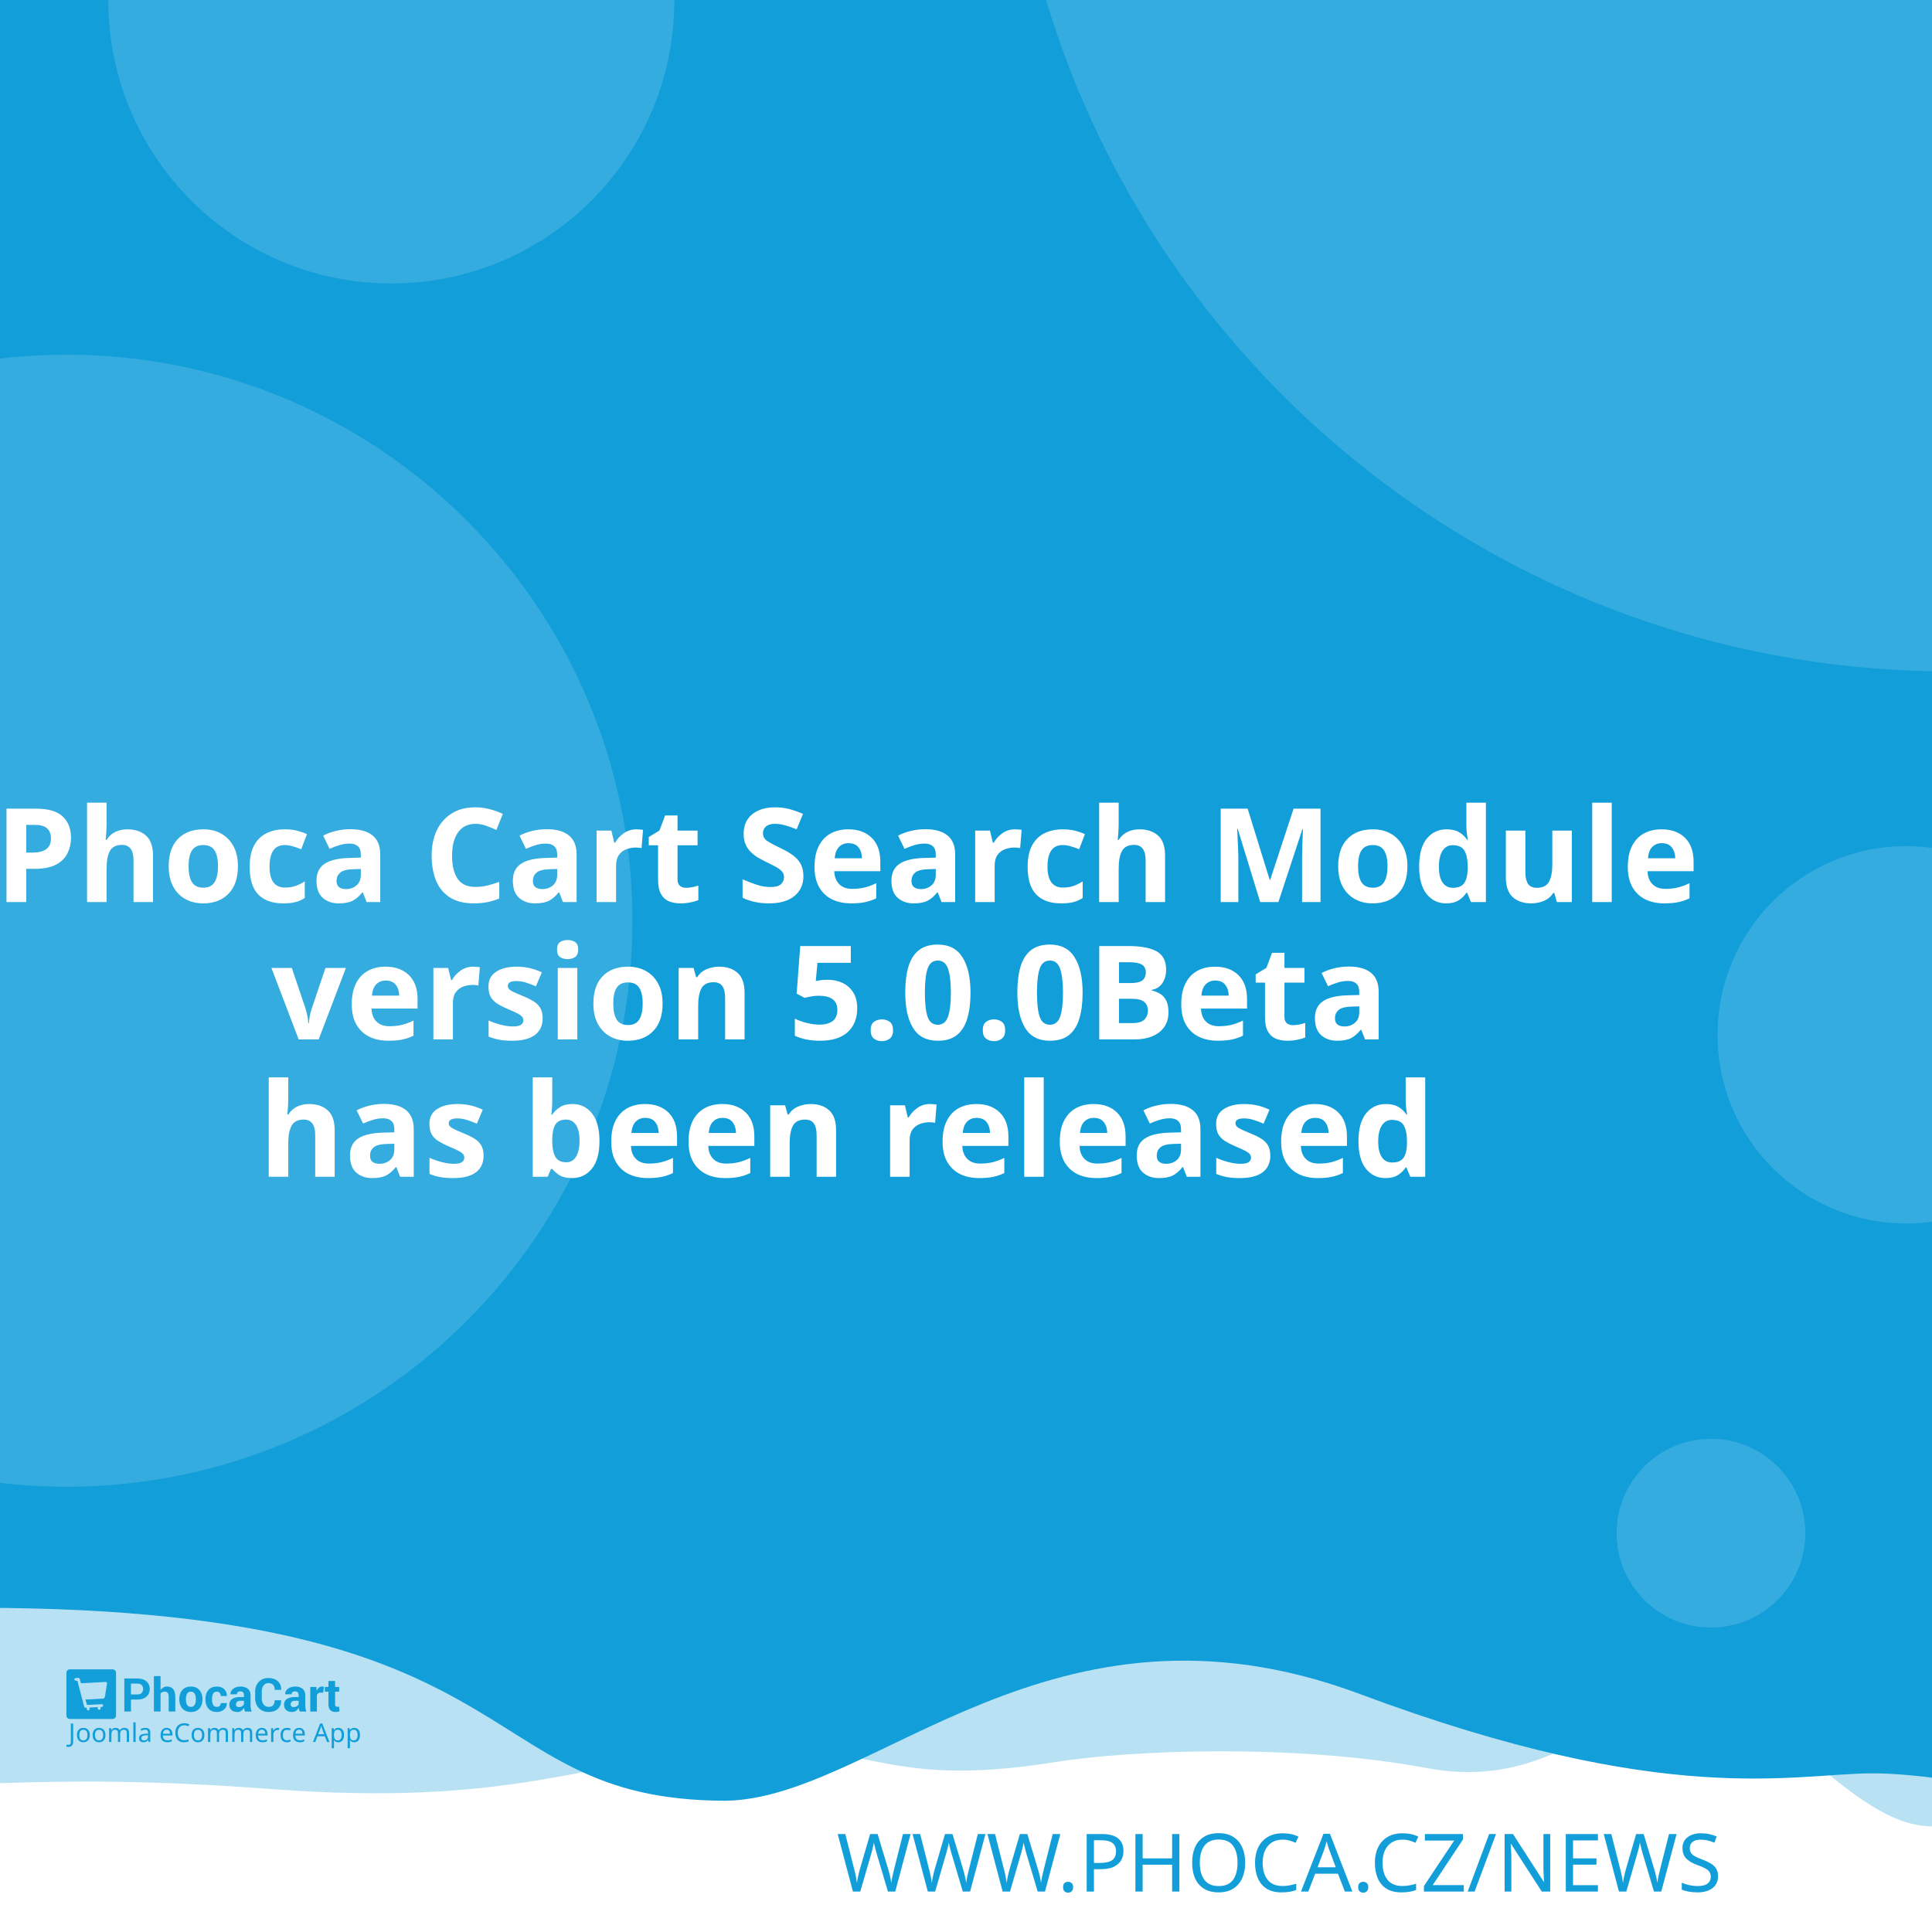
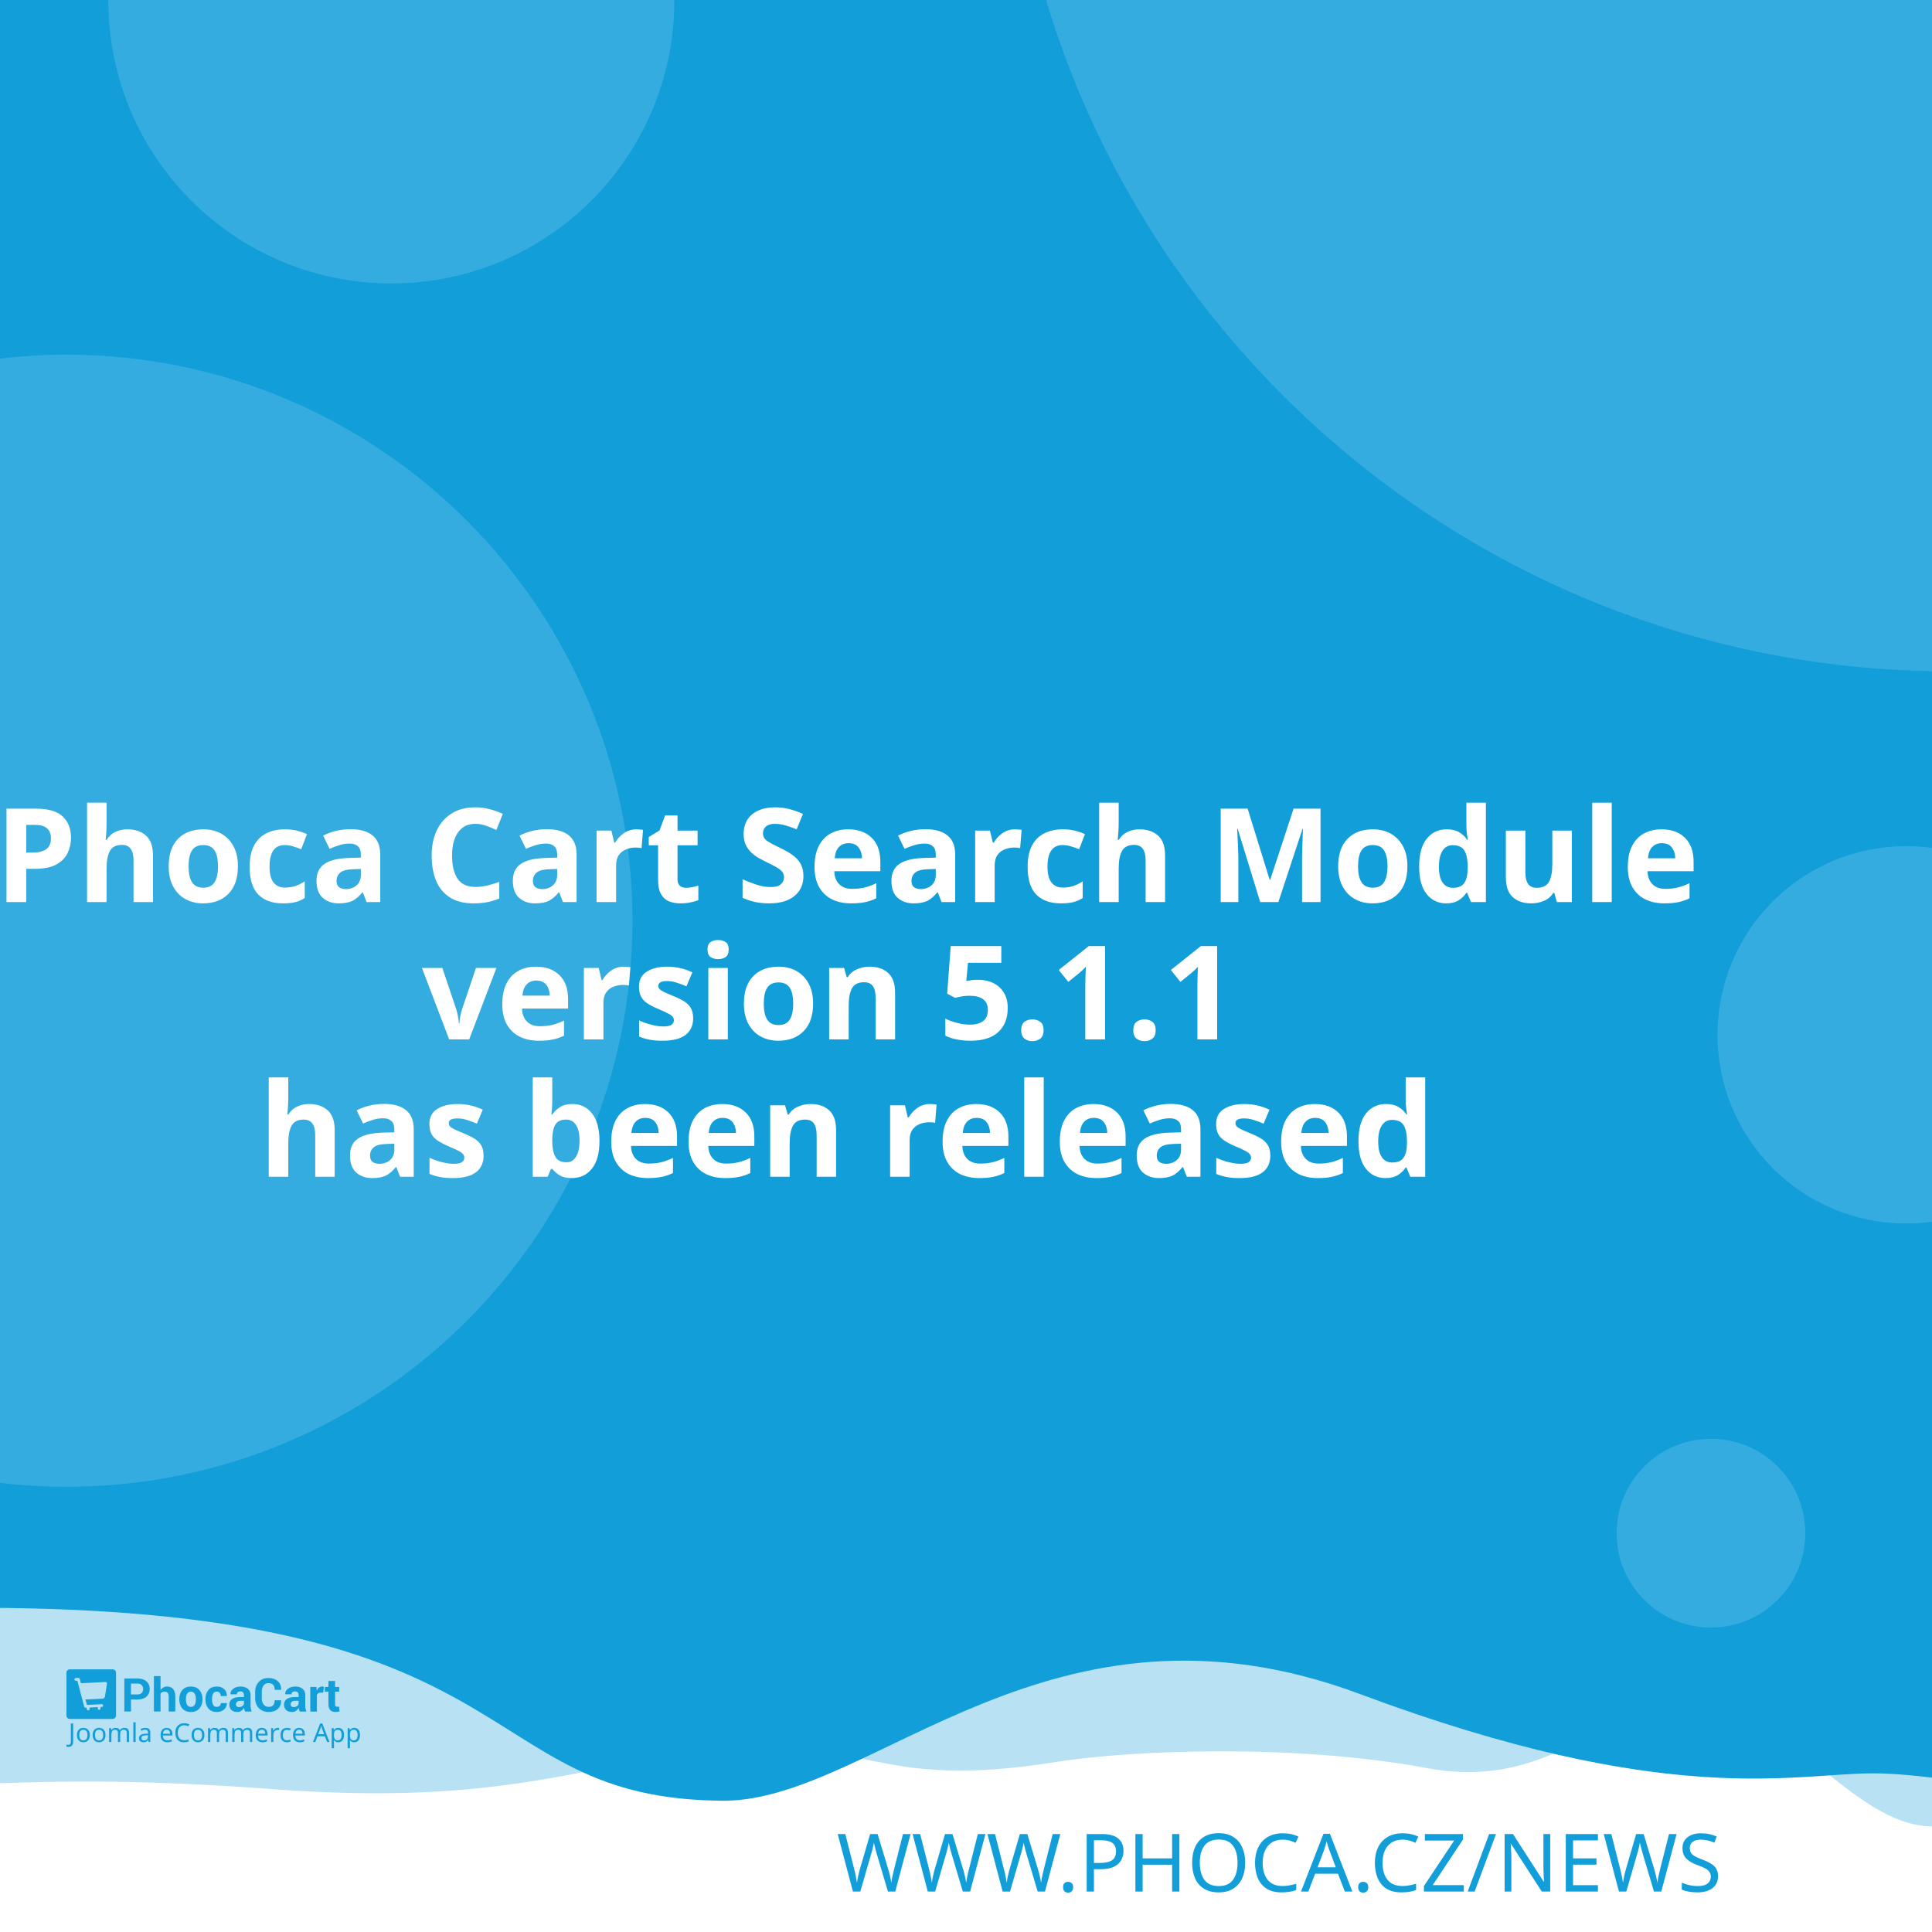
<svg xmlns="http://www.w3.org/2000/svg" width="512" height="512" viewBox="0 0 512 512" version="1.1" id="svg5">
  <defs id="defs2" />
  <g id="layer1">
    <path d="m -288.549,96.962 a 6.384,6.384 0 0 0 -6.384,6.384 v 81.087 a 6.384,6.384 0 0 0 6.384,6.384 h 81.083 a 6.384,6.384 0 0 0 6.384,-6.384 v -81.087 a 6.384,6.384 0 0 0 -6.384,-6.384 z m 16.084,16.188 c 0.591,-0.033 1.134,0.125 1.642,0.482 0.508,0.359 0.842,0.809 1.006,1.355 l 2.415,8.308 46.517,-2.44 c 0.829,-0.043 1.521,0.245 2.074,0.86 0.55,0.606 0.769,1.334 0.636,2.174 l -3.898,24.937 c -0.138,0.736 -0.57,1.497 -1.288,2.273 -0.719,0.787 -1.656,1.211 -2.797,1.272 l -32.861,1.721 3.038,10.253 27.775,-1.455 c 0.726,-0.04 1.351,0.178 1.887,0.648 0.523,0.483 0.803,1.086 0.844,1.812 0.038,0.726 -0.178,1.352 -0.648,1.887 -0.483,0.525 -1.086,0.806 -1.812,0.844 l -2.597,0.137 0.137,2.593 c 0.038,0.729 -0.178,1.356 -0.661,1.879 -0.472,0.535 -1.071,0.819 -1.8,0.856 -0.726,0.038 -1.353,-0.178 -1.879,-0.661 -0.535,-0.472 -0.814,-1.073 -0.852,-1.8 l -0.137,-2.593 -15.573,0.81 0.133,2.597 c 0.038,0.729 -0.176,1.356 -0.648,1.879 -0.483,0.535 -1.086,0.818 -1.812,0.856 -0.726,0.04 -1.352,-0.178 -1.887,-0.661 -0.525,-0.472 -0.806,-1.073 -0.844,-1.8 l -0.137,-2.597 -1.608,0.083 c -0.623,0.033 -1.193,-0.112 -1.721,-0.428 -0.515,-0.317 -0.883,-0.632 -1.11,-0.931 l -0.287,-0.507 -13.05,-49.343 -2.805,0.146 c -0.696,0.038 -1.312,-0.181 -1.858,-0.661 -0.545,-0.472 -0.835,-1.069 -0.873,-1.795 -0.038,-0.729 0.186,-1.353 0.682,-1.879 0.493,-0.535 1.083,-0.818 1.779,-0.856 z" style="fill:#ffffff;stroke-width:1;paint-order:stroke fill markers" id="path400" />
    <rect style="opacity:1;fill:#ffffff;stroke-width:5;stroke-linejoin:round;paint-order:stroke fill markers" id="rect723" width="512" height="512" x="0" y="0" />
    <path id="rect4460" style="opacity:0.3;fill:#129ed9;fill-opacity:1;stroke-width:5;stroke-linejoin:round;paint-order:stroke fill markers" d="M -256,4 H 768 v 480 c 0,0 -42.667,-10 -64,-10 -21.333,0 -42.408,10 -64,10 -21.592,0 -42.667,-10 -64,-10 -21.333,0 -42.408,10 -64,10 -21.592,0 -41.887,-34.701 -63.221,-34.701 -21.333,0 -35.645,25.795 -70.761,19.246 -35.116,-6.549 -78.862,-4.741 -98.515,-1.547 -47.289,7.533 -49.247,-6.724 -87.369,-3.311 -38.122,3.413 -56.921,15.193 -120.307,10.429 -63.387,-4.764 -84.091,0.698 -135.827,-0.116 -21.333,0 -42.408,10 -64,10 -21.592,0 -42.667,-10 -64,-10 -21.333,0 -64,10 -64,10 z" />
    <path id="rect4460-5" style="fill:#129ed9;fill-opacity:1;stroke-width:5;stroke-linejoin:round;paint-order:stroke fill markers" d="M -316,4.9999998e-7 H 708 V 480 c 0,0 -42.667,-10 -64,-10 -21.333,0 -42.408,10 -64,10 -21.592,0 -62.256,-10.048 -83.59,-10.048 -21.333,0 -54.449,9.448 -136.059,-21.03 -81.61,-30.478 -128.583,27.669 -167.971,28.291 -70.795,-0.042 -47.303,-54.288 -212.561,-50.983 C -185.439,429.534 -38.408,480 -60,480 c -21.592,0 -42.667,-10 -64,-10 -21.333,0 -42.408,10 -64,10 -21.592,0 -42.667,-10 -64,-10 -21.333,0 -64,10 -64,10 z" />
    <text xml:space="preserve" style="font-style:normal;font-weight:normal;font-size:21.333px;line-height:1.25;font-family:sans-serif;fill:#129ed9;fill-opacity:1;stroke:none" x="484.042" y="501.277" id="text2910-3-7">
      <tspan id="tspan2908-6-5" x="484.042" y="501.277" style="font-style:normal;font-variant:normal;font-weight:300;font-stretch:normal;font-size:21.333px;font-family:Montserrat;-inkscape-font-specification:'Montserrat Light';text-align:end;text-anchor:end;fill:#129ed9;fill-opacity:1">WWW.PHOCA.CZ/NEWS</tspan>
    </text>
    <text xml:space="preserve" style="font-style:normal;font-variant:normal;font-weight:600;font-stretch:normal;font-size:34.667px;line-height:1.05;font-family:Rubik;-inkscape-font-specification:'Rubik Semi-Bold';fill:#ffffff;fill-opacity:1;stroke:none" x="256" y="165" id="text11252">
      <tspan x="256" y="165" id="tspan403" style="text-align:center;text-anchor:middle" />
      <tspan x="256" y="202.659" style="font-size:34.667px;text-align:center;text-anchor:middle" id="tspan442" />
      <tspan x="256" y="239.059" style="font-size:34.667px;text-align:center;text-anchor:middle" id="tspan444">Phoca Cart Search Module</tspan>
-       <tspan x="256" y="275.459" id="tspan1992" style="font-size:34.667px;text-align:center;text-anchor:middle">version 5.0.0Beta
+       <tspan x="256" y="275.459" id="tspan1992" style="font-size:34.667px;text-align:center;text-anchor:middle">version 5.1.1
</tspan>
      <tspan x="256" y="311.859" id="tspan2906" style="font-size:34.667px;text-align:center;text-anchor:middle">has been released</tspan>
      <tspan x="256" y="348.259" id="tspan1994" style="font-size:34.667px" />
    </text>
    <circle style="opacity:0.15;fill:#ffffff;fill-opacity:1;stroke-width:5;stroke-linejoin:round;paint-order:stroke fill markers" id="path8376" cx="516.67" cy="-72.081" r="250" />
    <circle style="opacity:0.15;fill:#ffffff;fill-opacity:1;stroke-width:5;stroke-linejoin:round;paint-order:stroke fill markers" id="path8376-9" cx="17.604" cy="244" r="150" />
    <circle style="opacity:0.15;fill:#ffffff;fill-opacity:1;stroke-width:5;stroke-linejoin:round;paint-order:stroke fill markers" id="path8376-6" cx="103.704" cy="0.117" r="75" />
    <circle style="opacity:0.15;fill:#ffffff;fill-opacity:1;stroke-width:5;stroke-linejoin:round;paint-order:stroke fill markers" id="path8376-6-2" cx="505.168" cy="274.238" r="50" />
    <g id="g8950" transform="matrix(0.298069,0,0,0.298069,107.3348,335.2596)" style="fill:#129ed9;fill-opacity:1;stroke-width:3.355">
      <g id="g895" transform="translate(-301.0409,359.4151)" style="fill:#129ed9;fill-opacity:1;stroke-width:3.355">
        <g transform="matrix(1.3333,0,0,-1.3333,-75.59,850.15)" fill="#ffffff" image-rendering="optimizeQuality" id="g280" style="clip-rule:evenodd;fill:#129ed9;fill-opacity:1;stroke-width:8.934;shape-rendering:geometricPrecision">
          <path d="m 99.728,617.49 v -7.994 h -4.423 v 22.031 h 8.784 c 2.532,0 4.527,-0.646 5.979,-1.937 1.452,-1.291 2.181,-2.99 2.181,-5.097 0,-2.107 -0.729,-3.801 -2.181,-5.082 -1.452,-1.281 -3.446,-1.921 -5.979,-1.921 z m 0,3.408 h 4.361 c 1.23,0 2.165,0.336 2.801,1.002 0.635,0.671 0.951,1.523 0.951,2.561 0,1.059 -0.315,1.932 -0.946,2.623 -0.63,0.687 -1.566,1.033 -2.806,1.033 H 99.728 Z" id="path262" style="fill:#129ed9;fill-opacity:1;stroke-width:3.355" />
          <path d="m 119.45,623.79 c 0.517,0.749 1.147,1.327 1.891,1.746 0.749,0.418 1.576,0.63 2.485,0.63 1.705,0 3.043,-0.568 4.02,-1.704 0.971,-1.131 1.457,-2.887 1.457,-5.252 v -9.714 h -4.418 v 9.76 c 0,1.276 -0.227,2.174 -0.677,2.706 -0.445,0.532 -1.116,0.795 -2.005,0.795 -0.605,0 -1.137,-0.108 -1.602,-0.325 -0.465,-0.217 -0.847,-0.522 -1.152,-0.919 v -12.017 h -4.418 v 23.611 h 4.418 z" id="path264" style="fill:#129ed9;fill-opacity:1;stroke-width:3.355" />
          <path d="m 131.96,617.83 c 0,2.438 0.682,4.436 2.046,5.996 1.359,1.554 3.25,2.334 5.663,2.334 2.418,0 4.315,-0.774 5.689,-2.329 1.375,-1.549 2.062,-3.553 2.062,-6.001 v -0.32 c 0,-2.458 -0.687,-4.462 -2.051,-6.011 -1.369,-1.544 -3.261,-2.319 -5.674,-2.319 -2.418,0 -4.315,0.775 -5.684,2.319 -1.364,1.549 -2.051,3.553 -2.051,6.011 z m 4.408,-0.31 c 0,-1.487 0.264,-2.68 0.785,-3.584 0.527,-0.899 1.375,-1.348 2.542,-1.348 1.142,0 1.979,0.454 2.506,1.358 0.532,0.904 0.796,2.097 0.796,3.574 v 0.315 c 0,1.446 -0.269,2.629 -0.801,3.542 -0.537,0.914 -1.38,1.374 -2.527,1.374 -1.142,0 -1.979,-0.46 -2.506,-1.379 -0.532,-0.919 -0.796,-2.102 -0.796,-3.537 z" id="path266" style="fill:#129ed9;fill-opacity:1;stroke-width:3.355" />
          <path d="m 157.01,612.59 c 0.79,0 1.421,0.227 1.891,0.682 0.475,0.454 0.713,1.064 0.713,1.828 h 4.015 l 0.041,-0.093 c 0.041,-1.653 -0.579,-3.037 -1.871,-4.152 -1.287,-1.116 -2.883,-1.673 -4.79,-1.673 -2.439,0 -4.325,0.769 -5.648,2.314 -1.318,1.544 -1.979,3.522 -1.979,5.944 v 0.449 c 0,2.412 0.656,4.395 1.974,5.944 1.317,1.554 3.198,2.329 5.638,2.329 2.02,0 3.648,-0.573 4.883,-1.725 1.235,-1.151 1.835,-2.664 1.793,-4.539 l -0.031,-0.088 h -4.026 c 0,0.842 -0.233,1.544 -0.698,2.107 -0.46,0.558 -1.101,0.837 -1.922,0.837 -1.168,0 -1.995,-0.454 -2.475,-1.358 -0.476,-0.904 -0.718,-2.071 -0.718,-3.496 v -0.454 c 0,-1.456 0.243,-2.628 0.718,-3.522 0.48,-0.888 1.312,-1.332 2.491,-1.332" id="path268" style="fill:#129ed9;fill-opacity:1;stroke-width:3.355" />
          <path d="m 175.8,609.49 c -0.165,0.372 -0.305,0.764 -0.419,1.183 -0.119,0.413 -0.202,0.837 -0.248,1.27 -0.455,-0.8 -1.054,-1.456 -1.798,-1.978 -0.739,-0.521 -1.628,-0.785 -2.656,-0.785 -1.715,0 -3.038,0.439 -3.963,1.322 -0.93,0.883 -1.395,2.086 -1.395,3.604 0,1.606 0.62,2.845 1.855,3.729 1.235,0.883 3.038,1.322 5.41,1.322 h 2.47 v 1.301 c 0,0.785 -0.207,1.394 -0.62,1.828 -0.413,0.434 -1.023,0.651 -1.834,0.651 -0.713,0 -1.266,-0.175 -1.653,-0.522 -0.393,-0.346 -0.584,-0.826 -0.584,-1.446 l -4.268,0.016 -0.016,0.093 c -0.072,1.379 0.527,2.572 1.798,3.579 1.271,1.002 2.946,1.503 5.013,1.503 1.958,0 3.545,-0.496 4.769,-1.492 1.22,-0.992 1.829,-2.406 1.829,-4.24 v -6.76 c 0,-0.769 0.062,-1.492 0.176,-2.164 0.119,-0.676 0.299,-1.348 0.553,-2.014 z m -4.046,2.943 c 0.78,0 1.468,0.191 2.077,0.574 0.605,0.382 1.013,0.826 1.225,1.332 v 2.308 h -2.47 c -0.935,0 -1.648,-0.232 -2.134,-0.702 -0.481,-0.47 -0.724,-1.033 -0.724,-1.699 0,-0.542 0.181,-0.981 0.542,-1.312 0.367,-0.336 0.858,-0.501 1.483,-0.501" id="path270" style="fill:#129ed9;fill-opacity:1;stroke-width:3.355" />
          <path d="m 199.84,617.01 0.031,-0.088 c 0.041,-2.37 -0.682,-4.25 -2.17,-5.645 -1.488,-1.394 -3.555,-2.091 -6.201,-2.091 -2.656,0 -4.811,0.852 -6.464,2.556 -1.653,1.704 -2.486,3.894 -2.486,6.579 v 4.369 c 0,2.67 0.812,4.86 2.424,6.574 1.617,1.715 3.715,2.572 6.299,2.572 2.723,0 4.852,-0.697 6.386,-2.097 1.535,-1.399 2.284,-3.305 2.243,-5.717 l -0.031,-0.088 h -4.299 c 0,1.451 -0.346,2.561 -1.044,3.336 -0.698,0.769 -1.783,1.157 -3.255,1.157 -1.323,0 -2.372,-0.537 -3.147,-1.606 -0.78,-1.074 -1.168,-2.438 -1.168,-4.1 v -4.39 c 0,-1.683 0.408,-3.057 1.225,-4.131 0.822,-1.069 1.922,-1.606 3.317,-1.606 1.38,0 2.403,0.372 3.064,1.11 0.661,0.744 0.992,1.844 0.992,3.305 z" id="path272" style="fill:#129ed9;fill-opacity:1;stroke-width:3.355" />
          <path d="m 212.27,609.49 c -0.165,0.372 -0.305,0.764 -0.419,1.183 -0.119,0.413 -0.202,0.837 -0.248,1.27 -0.455,-0.8 -1.054,-1.456 -1.798,-1.978 -0.739,-0.521 -1.628,-0.785 -2.656,-0.785 -1.716,0 -3.038,0.439 -3.963,1.322 -0.93,0.883 -1.395,2.086 -1.395,3.604 0,1.606 0.62,2.845 1.855,3.729 1.235,0.883 3.039,1.322 5.41,1.322 h 2.47 v 1.301 c 0,0.785 -0.207,1.394 -0.62,1.828 -0.413,0.434 -1.023,0.651 -1.834,0.651 -0.713,0 -1.266,-0.175 -1.654,-0.522 -0.393,-0.346 -0.584,-0.826 -0.584,-1.446 l -4.268,0.016 -0.016,0.093 c -0.072,1.379 0.527,2.572 1.798,3.579 1.271,1.002 2.945,1.503 5.013,1.503 1.958,0 3.545,-0.496 4.769,-1.492 1.22,-0.992 1.829,-2.406 1.829,-4.24 v -6.76 c 0,-0.769 0.062,-1.492 0.176,-2.164 0.119,-0.676 0.3,-1.348 0.553,-2.014 z m -4.046,2.943 c 0.78,0 1.468,0.191 2.077,0.574 0.605,0.382 1.013,0.826 1.224,1.332 v 2.308 h -2.47 c -0.935,0 -1.649,-0.232 -2.134,-0.702 -0.481,-0.47 -0.723,-1.033 -0.723,-1.699 0,-0.542 0.181,-0.981 0.542,-1.312 0.367,-0.336 0.858,-0.501 1.483,-0.501" id="path274" style="fill:#129ed9;fill-opacity:1;stroke-width:3.355" />
          <path d="m 227.92,622.06 -1.617,0.046 c -0.656,0 -1.199,-0.134 -1.623,-0.408 -0.423,-0.274 -0.744,-0.656 -0.966,-1.152 v -11.052 h -4.408 v 16.36 h 4.103 l 0.196,-2.422 c 0.382,0.857 0.883,1.528 1.494,2.009 0.61,0.48 1.312,0.723 2.108,0.723 0.223,0 0.429,-0.015 0.615,-0.052 0.186,-0.036 0.377,-0.077 0.568,-0.129 z" id="path276" style="fill:#129ed9;fill-opacity:1;stroke-width:3.355" />
          <path d="m 235.83,629.86 v -4.007 h 2.754 v -3.099 H 235.83 v -8.33 c 0,-0.635 0.129,-1.09 0.393,-1.363 0.263,-0.274 0.615,-0.408 1.059,-0.408 0.232,0 0.434,0.01 0.599,0.036 0.166,0.026 0.362,0.072 0.579,0.129 l 0.383,-3.181 c -0.445,-0.155 -0.878,-0.268 -1.302,-0.341 -0.424,-0.078 -0.884,-0.114 -1.38,-0.114 -1.524,0 -2.697,0.418 -3.519,1.255 -0.822,0.837 -1.235,2.159 -1.235,3.977 v 8.34 h -2.392 v 3.099 h 2.392 v 4.007 z" id="path278" style="fill:#129ed9;fill-opacity:1;stroke-width:3.355" />
        </g>
        <g fill="#ffffff" fill-rule="evenodd" image-rendering="optimizeQuality" stroke-width="1.934" aria-label="Joomla eCommerce App" id="g318" style="clip-rule:evenodd;fill:#129ed9;fill-opacity:1;shape-rendering:geometricPrecision">
          <path d="M 1.704,69 Q 1.151,69 0.736,68.908 0.321,68.839 -0.002,68.7 v -1.752 q 0.369,0.092 0.784,0.161 0.415,0.069 0.876,0.069 0.576,0 1.083,-0.231 0.53,-0.231 0.853,-0.807 0.323,-0.576 0.323,-1.614 v -16.368 h 2.075 v 16.206 q 0,2.374 -1.176,3.504 -1.176,1.13 -3.112,1.13 z" id="path282" style="fill:#129ed9;fill-opacity:1;stroke-width:1.934" />
          <path d="m 20.792,58.419 q 0,3.066 -1.568,4.749 -1.545,1.683 -4.196,1.683 -1.637,0 -2.928,-0.738 -1.268,-0.761 -2.006,-2.19 -0.738,-1.452 -0.738,-3.504 0,-3.066 1.545,-4.726 1.545,-1.66 4.196,-1.66 1.683,0 2.951,0.761 1.291,0.738 2.006,2.167 0.738,1.406 0.738,3.458 z m -9.336,0 q 0,2.19 0.853,3.481 0.876,1.268 2.766,1.268 1.867,0 2.743,-1.268 0.876,-1.291 0.876,-3.481 0,-2.19 -0.876,-3.435 -0.876,-1.245 -2.766,-1.245 -1.89,0 -2.743,1.245 -0.853,1.245 -0.853,3.435 z" id="path284" style="fill:#129ed9;fill-opacity:1;stroke-width:1.934" />
          <path d="m 34.739,58.419 q 0,3.066 -1.568,4.749 -1.545,1.683 -4.196,1.683 -1.637,0 -2.928,-0.738 -1.268,-0.761 -2.006,-2.19 -0.738,-1.452 -0.738,-3.504 0,-3.066 1.545,-4.726 1.545,-1.66 4.196,-1.66 1.683,0 2.951,0.761 1.291,0.738 2.006,2.167 0.738,1.406 0.738,3.458 z m -9.336,0 q 0,2.19 0.853,3.481 0.876,1.268 2.766,1.268 1.867,0 2.743,-1.268 0.876,-1.291 0.876,-3.481 0,-2.19 -0.876,-3.435 -0.876,-1.245 -2.766,-1.245 -1.89,0 -2.743,1.245 -0.853,1.245 -0.853,3.435 z" id="path286" style="fill:#129ed9;fill-opacity:1;stroke-width:1.934" />
          <path d="m 51.499,52.033 q 2.098,0 3.135,1.083 1.037,1.06 1.037,3.458 V 64.62 H 53.666 v -7.953 q 0,-2.928 -2.513,-2.928 -1.798,0 -2.582,1.037 -0.761,1.037 -0.761,3.02 V 64.62 h -2.006 v -7.953 q 0,-2.928 -2.536,-2.928 -1.867,0 -2.582,1.153 -0.715,1.153 -0.715,3.32 v 6.409 h -2.029 v -12.356 h 1.637 l 0.3,1.683 h 0.115 q 0.576,-0.968 1.545,-1.429 0.991,-0.484 2.098,-0.484 2.905,0 3.781,2.075 h 0.115 q 0.622,-1.06 1.683,-1.568 1.083,-0.507 2.282,-0.507 z" id="path288" style="fill:#129ed9;fill-opacity:1;stroke-width:1.934" />
          <path d="M 61.527,64.62 H 59.498 V 47.1 h 2.029 z" id="path290" style="fill:#129ed9;fill-opacity:1;stroke-width:1.934" />
          <path d="m 70.126,52.056 q 2.259,0 3.343,0.991 1.083,0.991 1.083,3.158 v 8.414 h -1.475 l -0.392,-1.752 h -0.092 q -0.807,1.014 -1.706,1.498 -0.876,0.484 -2.444,0.484 -1.683,0 -2.789,-0.876 -1.107,-0.899 -1.107,-2.789 0,-1.844 1.452,-2.836 1.452,-1.014 4.472,-1.107 l 2.098,-0.069 v -0.738 q 0,-1.545 -0.669,-2.144 -0.669,-0.599 -1.89,-0.599 -0.968,0 -1.844,0.3 -0.876,0.277 -1.637,0.645 l -0.622,-1.522 q 0.807,-0.438 1.913,-0.738 1.107,-0.323 2.305,-0.323 z m 0.599,6.593 q -2.305,0.092 -3.204,0.738 -0.876,0.645 -0.876,1.821 0,1.037 0.622,1.522 0.645,0.484 1.637,0.484 1.568,0 2.605,-0.853 1.037,-0.876 1.037,-2.674 v -1.107 z" id="path292" style="fill:#129ed9;fill-opacity:1;stroke-width:1.934" />
          <path d="m 89.144,52.033 q 1.591,0 2.72,0.692 1.153,0.692 1.752,1.96 0.622,1.245 0.622,2.928 v 1.222 h -8.46 q 0.046,2.098 1.06,3.204 1.037,1.083 2.882,1.083 1.176,0 2.075,-0.207 0.922,-0.231 1.89,-0.645 v 1.775 q -0.945,0.415 -1.867,0.599 -0.922,0.207 -2.19,0.207 -1.752,0 -3.112,-0.715 -1.337,-0.715 -2.098,-2.121 -0.738,-1.429 -0.738,-3.481 0,-2.029 0.669,-3.481 0.692,-1.452 1.913,-2.236 1.245,-0.784 2.882,-0.784 z m -0.023,1.66 q -1.452,0 -2.305,0.945 -0.83,0.922 -0.991,2.582 h 6.293 q -0.023,-1.568 -0.738,-2.536 -0.715,-0.991 -2.259,-0.991 z" id="path294" style="fill:#129ed9;fill-opacity:1;stroke-width:1.934" />
          <path d="m 104.71,49.751 q -2.651,0 -4.173,1.775 -1.522,1.775 -1.522,4.864 0,3.066 1.406,4.864 1.429,1.775 4.265,1.775 1.083,0 2.052,-0.184 0.968,-0.184 1.89,-0.461 v 1.798 q -0.922,0.346 -1.913,0.507 -0.968,0.161 -2.328,0.161 -2.513,0 -4.196,-1.037 -1.683,-1.037 -2.536,-2.951 -0.83,-1.913 -0.83,-4.495 0,-2.49 0.899,-4.38 0.922,-1.913 2.697,-2.974 1.775,-1.083 4.311,-1.083 2.605,0 4.541,0.968 l -0.83,1.752 q -0.761,-0.346 -1.706,-0.622 -0.922,-0.277 -2.029,-0.277 z" id="path296" style="fill:#129ed9;fill-opacity:1;stroke-width:1.934" />
          <path d="m 122.69,58.419 q 0,3.066 -1.568,4.749 -1.545,1.683 -4.196,1.683 -1.637,0 -2.928,-0.738 -1.268,-0.761 -2.006,-2.19 -0.738,-1.452 -0.738,-3.504 0,-3.066 1.545,-4.726 1.545,-1.66 4.196,-1.66 1.683,0 2.951,0.761 1.291,0.738 2.006,2.167 0.738,1.406 0.738,3.458 z m -9.336,0 q 0,2.19 0.853,3.481 0.876,1.268 2.766,1.268 1.867,0 2.743,-1.268 0.876,-1.291 0.876,-3.481 0,-2.19 -0.876,-3.435 -0.876,-1.245 -2.766,-1.245 -1.89,0 -2.743,1.245 -0.853,1.245 -0.853,3.435 z" id="path298" style="fill:#129ed9;fill-opacity:1;stroke-width:1.934" />
          <path d="m 139.45,52.033 q 2.098,0 3.135,1.083 1.037,1.06 1.037,3.458 V 64.62 h -2.006 v -7.953 q 0,-2.928 -2.513,-2.928 -1.798,0 -2.582,1.037 -0.761,1.037 -0.761,3.02 V 64.62 h -2.006 v -7.953 q 0,-2.928 -2.536,-2.928 -1.867,0 -2.582,1.153 -0.715,1.153 -0.715,3.32 v 6.409 h -2.029 v -12.356 h 1.637 l 0.3,1.683 h 0.115 q 0.576,-0.968 1.545,-1.429 0.991,-0.484 2.098,-0.484 2.905,0 3.781,2.075 h 0.115 q 0.622,-1.06 1.683,-1.568 1.083,-0.507 2.282,-0.507 z" id="path300" style="fill:#129ed9;fill-opacity:1;stroke-width:1.934" />
          <path d="m 161,52.033 q 2.098,0 3.135,1.083 1.037,1.06 1.037,3.458 V 64.62 h -2.006 v -7.953 q 0,-2.928 -2.513,-2.928 -1.798,0 -2.582,1.037 -0.761,1.037 -0.761,3.02 V 64.62 h -2.006 v -7.953 q 0,-2.928 -2.536,-2.928 -1.867,0 -2.582,1.153 -0.715,1.153 -0.715,3.32 v 6.409 h -2.029 v -12.356 h 1.637 l 0.3,1.683 h 0.115 q 0.576,-0.968 1.545,-1.429 0.991,-0.484 2.098,-0.484 2.905,0 3.781,2.075 h 0.115 q 0.622,-1.06 1.683,-1.568 1.083,-0.507 2.282,-0.507 z" id="path302" style="fill:#129ed9;fill-opacity:1;stroke-width:1.934" />
          <path d="m 173.77,52.033 q 1.591,0 2.72,0.692 1.153,0.692 1.752,1.96 0.622,1.245 0.622,2.928 v 1.222 h -8.46 q 0.046,2.098 1.06,3.204 1.037,1.083 2.882,1.083 1.176,0 2.075,-0.207 0.922,-0.231 1.89,-0.645 v 1.775 q -0.945,0.415 -1.867,0.599 -0.922,0.207 -2.19,0.207 -1.752,0 -3.112,-0.715 -1.337,-0.715 -2.098,-2.121 -0.738,-1.429 -0.738,-3.481 0,-2.029 0.669,-3.481 0.692,-1.452 1.913,-2.236 1.245,-0.784 2.882,-0.784 z m -0.023,1.66 q -1.452,0 -2.305,0.945 -0.83,0.922 -0.991,2.582 h 6.293 q -0.023,-1.568 -0.738,-2.536 -0.715,-0.991 -2.259,-0.991 z" id="path304" style="fill:#129ed9;fill-opacity:1;stroke-width:1.934" />
          <path d="m 187.76,52.033 q 0.346,0 0.738,0.046 0.415,0.023 0.715,0.092 l -0.254,1.867 q -0.3,-0.069 -0.669,-0.115 -0.346,-0.046 -0.669,-0.046 -0.945,0 -1.775,0.53 -0.83,0.507 -1.337,1.452 -0.484,0.922 -0.484,2.167 v 6.593 h -2.029 v -12.356 h 1.66 l 0.231,2.259 h 0.092 q 0.599,-1.014 1.545,-1.752 0.945,-0.738 2.236,-0.738 z" id="path306" style="fill:#129ed9;fill-opacity:1;stroke-width:1.934" />
          <path d="m 196.02,64.851 q -1.637,0 -2.928,-0.669 -1.268,-0.669 -2.006,-2.075 -0.715,-1.406 -0.715,-3.596 0,-2.282 0.761,-3.712 0.761,-1.429 2.052,-2.098 1.314,-0.669 2.974,-0.669 0.945,0 1.821,0.207 0.876,0.184 1.429,0.461 l -0.622,1.683 q -0.553,-0.207 -1.291,-0.392 -0.738,-0.184 -1.383,-0.184 -3.642,0 -3.642,4.68 0,2.236 0.876,3.435 0.899,1.176 2.651,1.176 1.014,0 1.775,-0.207 0.784,-0.207 1.429,-0.507 v 1.798 q -0.622,0.323 -1.383,0.484 -0.738,0.184 -1.798,0.184 z" id="path308" style="fill:#129ed9;fill-opacity:1;stroke-width:1.934" />
          <path d="m 206.9,52.033 q 1.591,0 2.72,0.692 1.153,0.692 1.752,1.96 0.622,1.245 0.622,2.928 v 1.222 h -8.46 q 0.046,2.098 1.06,3.204 1.037,1.083 2.882,1.083 1.176,0 2.075,-0.207 0.922,-0.231 1.89,-0.645 v 1.775 q -0.945,0.415 -1.867,0.599 -0.922,0.207 -2.19,0.207 -1.752,0 -3.112,-0.715 -1.337,-0.715 -2.098,-2.121 -0.738,-1.429 -0.738,-3.481 0,-2.029 0.669,-3.481 0.692,-1.452 1.913,-2.236 1.245,-0.784 2.882,-0.784 z m -0.023,1.66 q -1.452,0 -2.305,0.945 -0.83,0.922 -0.991,2.582 h 6.293 q -0.023,-1.568 -0.738,-2.536 -0.715,-0.991 -2.259,-0.991 z" id="path310" style="fill:#129ed9;fill-opacity:1;stroke-width:1.934" />
          <path d="m 231.73,64.62 -1.983,-5.095 h -6.524 l -1.96,5.095 h -2.098 l 6.432,-16.529 h 1.867 l 6.409,16.529 z m -4.449,-11.918 q -0.069,-0.184 -0.231,-0.669 -0.161,-0.484 -0.323,-0.991 -0.138,-0.53 -0.231,-0.807 -0.161,0.715 -0.369,1.406 -0.207,0.669 -0.346,1.06 l -1.867,4.979 h 5.21 z" id="path312" style="fill:#129ed9;fill-opacity:1;stroke-width:1.934" />
          <path d="m 241.73,52.033 q 2.282,0 3.665,1.591 1.406,1.591 1.406,4.795 0,3.158 -1.406,4.795 -1.383,1.637 -3.688,1.637 -1.429,0 -2.374,-0.53 -0.922,-0.553 -1.452,-1.268 h -0.138 q 0.046,0.392 0.092,0.991 0.046,0.599 0.046,1.037 v 5.072 h -2.029 v -17.889 h 1.66 l 0.277,1.683 h 0.092 q 0.553,-0.807 1.452,-1.36 0.899,-0.553 2.397,-0.553 z m -0.369,1.706 q -1.89,0 -2.674,1.06 -0.761,1.06 -0.807,3.227 v 0.392 q 0,2.282 0.738,3.527 0.761,1.222 2.789,1.222 1.13,0 1.844,-0.622 0.738,-0.622 1.083,-1.683 0.369,-1.083 0.369,-2.467 0,-2.121 -0.83,-3.389 -0.807,-1.268 -2.513,-1.268 z" id="path314" style="fill:#129ed9;fill-opacity:1;stroke-width:1.934" />
          <path d="m 255.91,52.033 q 2.282,0 3.665,1.591 1.406,1.591 1.406,4.795 0,3.158 -1.406,4.795 -1.383,1.637 -3.688,1.637 -1.429,0 -2.374,-0.53 -0.922,-0.553 -1.452,-1.268 h -0.138 q 0.046,0.392 0.092,0.991 0.046,0.599 0.046,1.037 v 5.072 h -2.029 v -17.889 h 1.66 l 0.277,1.683 h 0.092 q 0.553,-0.807 1.452,-1.36 0.899,-0.553 2.397,-0.553 z m -0.369,1.706 q -1.89,0 -2.674,1.06 -0.761,1.06 -0.807,3.227 v 0.392 q 0,2.282 0.738,3.527 0.761,1.222 2.789,1.222 1.13,0 1.844,-0.622 0.738,-0.622 1.083,-1.683 0.369,-1.083 0.369,-2.467 0,-2.121 -0.83,-3.389 -0.807,-1.268 -2.513,-1.268 z" id="path316" style="fill:#129ed9;fill-opacity:1;stroke-width:1.934" />
        </g>
        <path d="M 3,0 A 3,3 0 0 0 0,3 v 38.107 a 3,3 0 0 0 3,3 h 38.105 a 3,3 0 0 0 3,-3 V 3 a 3,3 0 0 0 -3,-3 z m 7.559,7.607 c 0.278,-0.015 0.533,0.059 0.771,0.227 0.239,0.169 0.396,0.38 0.473,0.637 l 1.135,3.904 21.861,-1.147 c 0.39,-0.02 0.715,0.115 0.975,0.404 0.259,0.285 0.361,0.627 0.299,1.022 l -1.832,11.719 c -0.065,0.346 -0.268,0.703 -0.605,1.068 -0.338,0.37 -0.778,0.569 -1.315,0.598 l -15.443,0.809 1.428,4.818 13.053,-0.684 c 0.341,-0.019 0.635,0.084 0.887,0.305 0.246,0.227 0.378,0.51 0.396,0.852 0.018,0.341 -0.084,0.635 -0.305,0.887 -0.227,0.247 -0.51,0.379 -0.852,0.396 l -1.221,0.064 0.064,1.219 c 0.018,0.343 -0.084,0.637 -0.311,0.883 -0.222,0.252 -0.503,0.385 -0.846,0.402 -0.341,0.018 -0.636,-0.084 -0.883,-0.311 -0.252,-0.222 -0.383,-0.504 -0.4,-0.846 l -0.064,-1.219 -7.318,0.381 0.062,1.221 c 0.018,0.343 -0.083,0.637 -0.305,0.883 -0.227,0.252 -0.51,0.384 -0.852,0.402 -0.341,0.019 -0.635,-0.084 -0.887,-0.311 -0.247,-0.222 -0.379,-0.504 -0.396,-0.846 l -0.064,-1.221 -0.756,0.039 c -0.293,0.015 -0.561,-0.052 -0.809,-0.201 -0.242,-0.149 -0.415,-0.297 -0.521,-0.438 l -0.135,-0.238 -6.133,-23.189 -1.318,0.068 C 8.066,10.184 7.776,10.082 7.52,9.856 7.263,9.634 7.127,9.354 7.11,9.012 7.092,8.67 7.197,8.377 7.43,8.13 7.661,7.878 7.939,7.745 8.266,7.727 Z" fill="#ffffff" style="fill:#129ed9;fill-opacity:1;stroke-width:8.934;paint-order:stroke fill markers" id="path334" />
      </g>
    </g>
    <circle style="opacity:0.15;fill:#ffffff;fill-opacity:1;stroke-width:5;stroke-linejoin:round;paint-order:stroke fill markers" id="path8376-6-2-1" cx="453.421" cy="406.309" r="25" />
  </g>
</svg>
